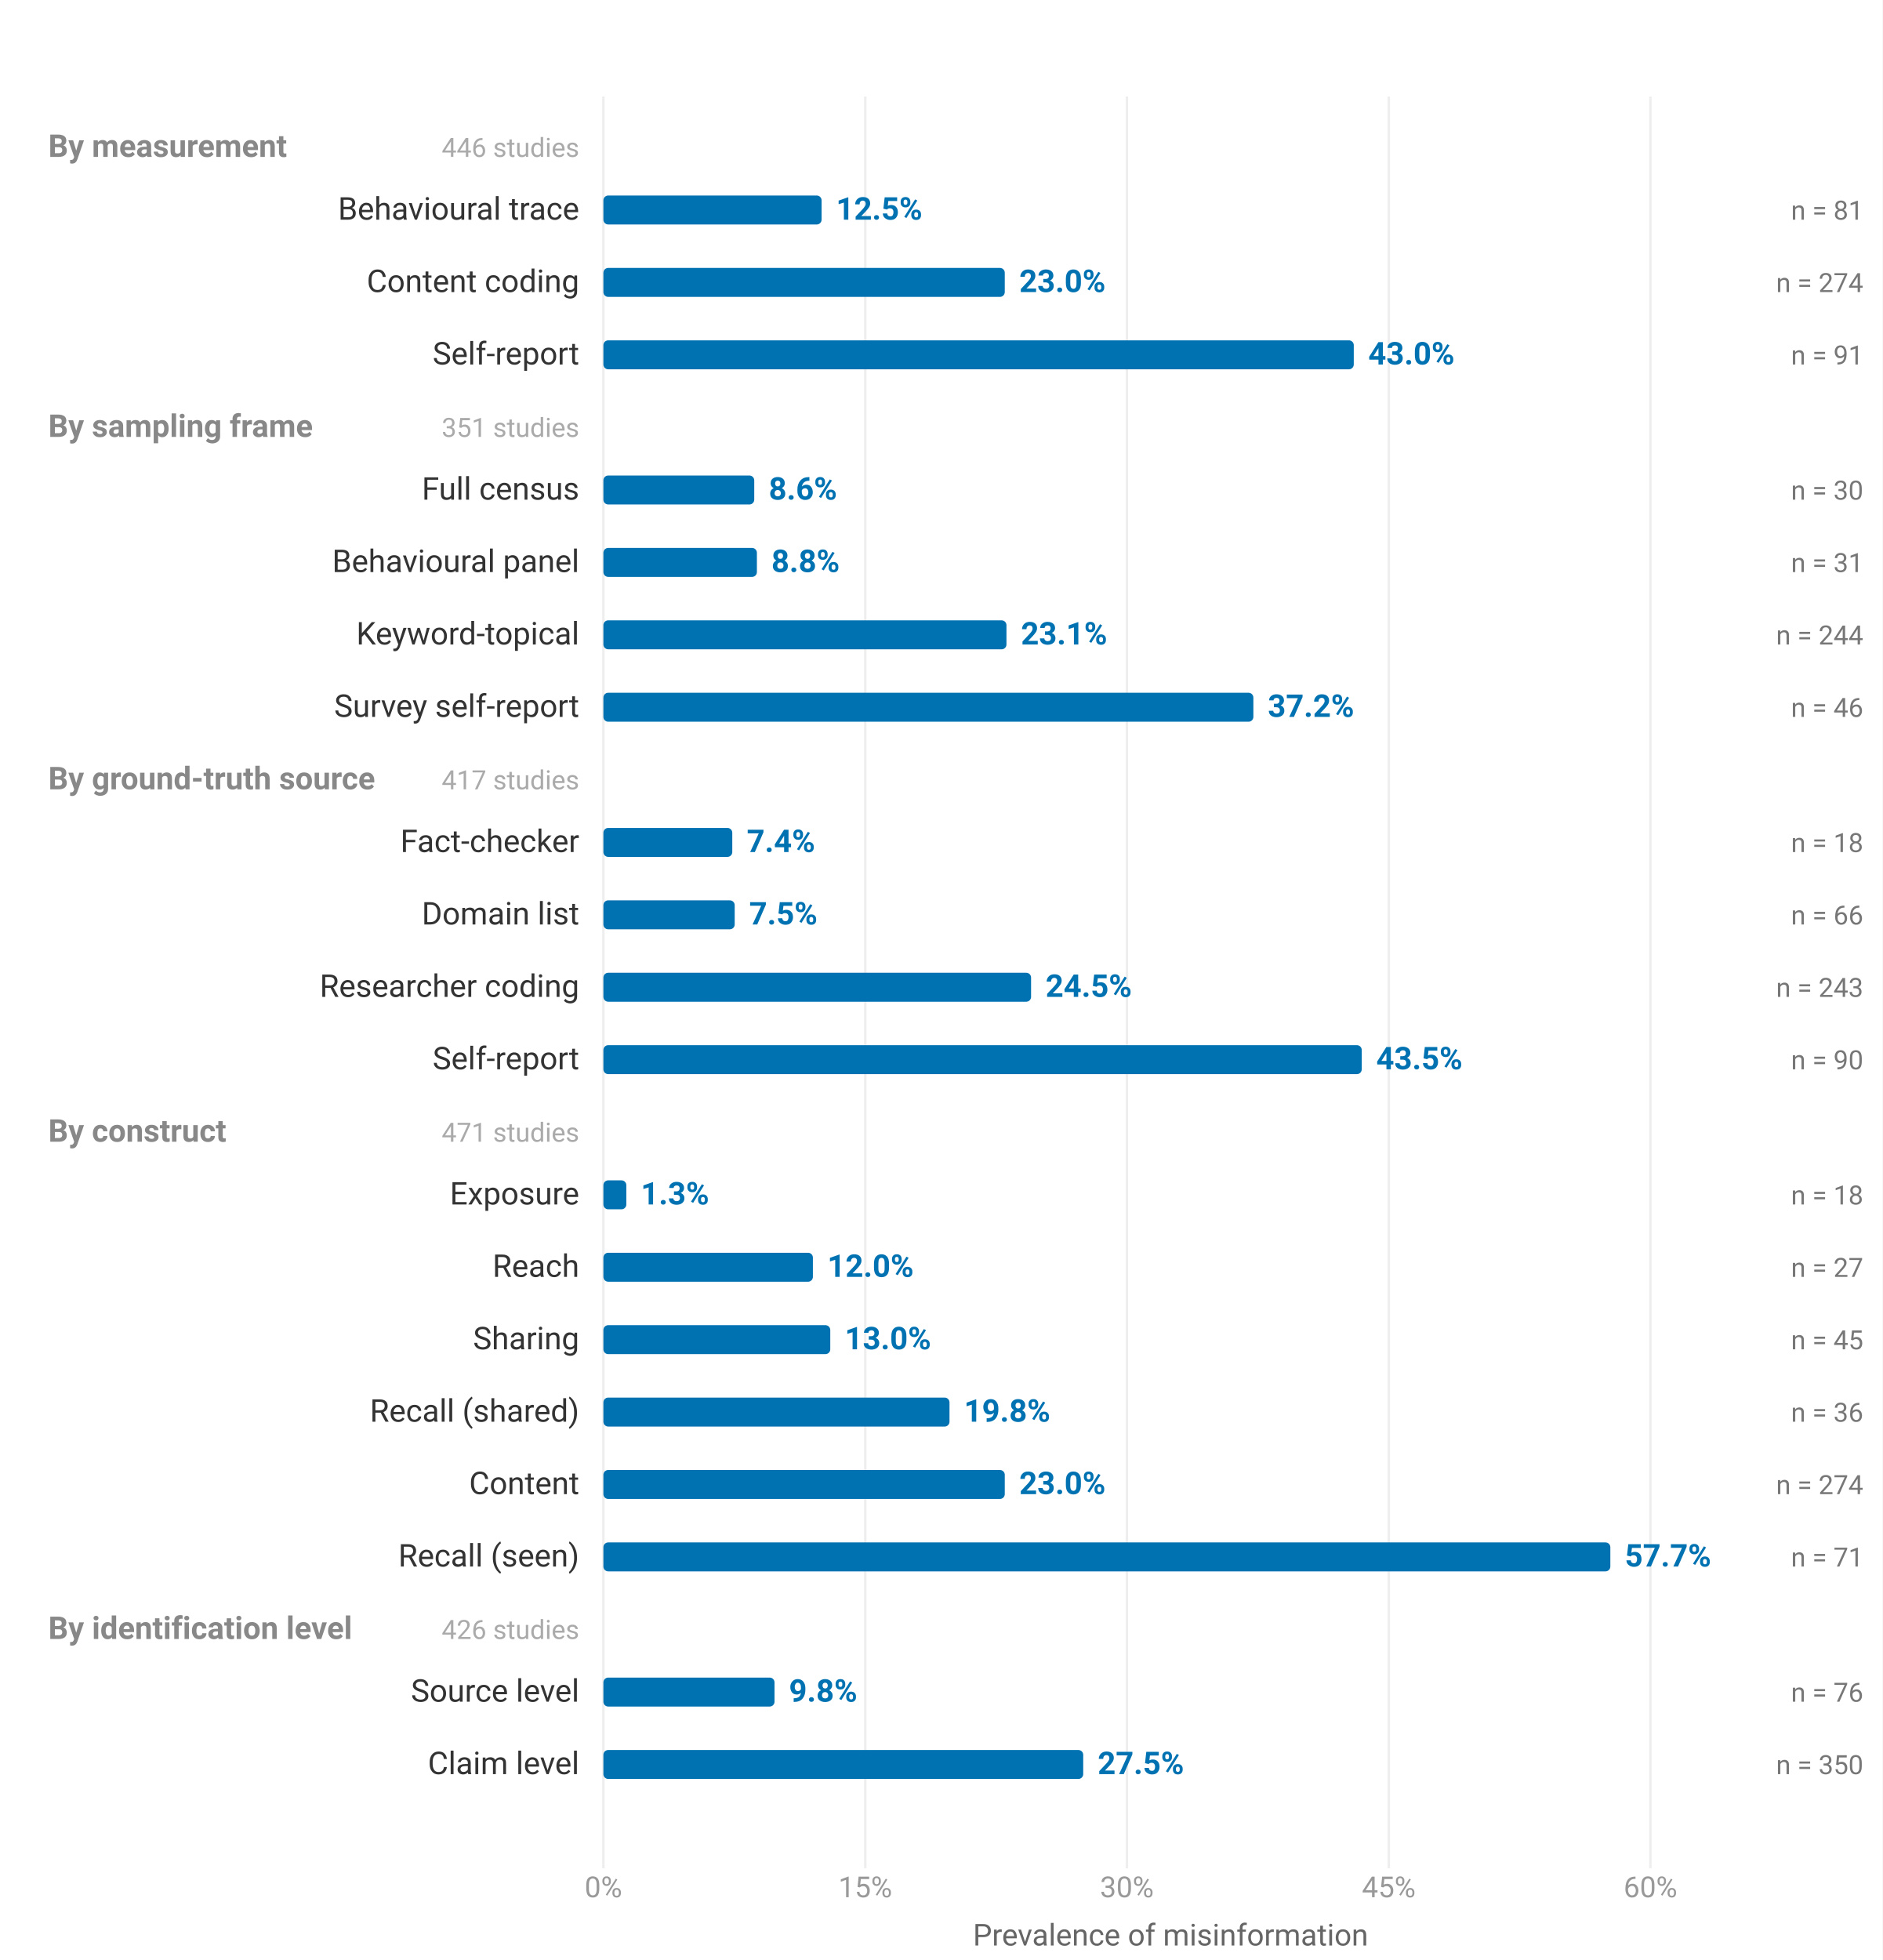
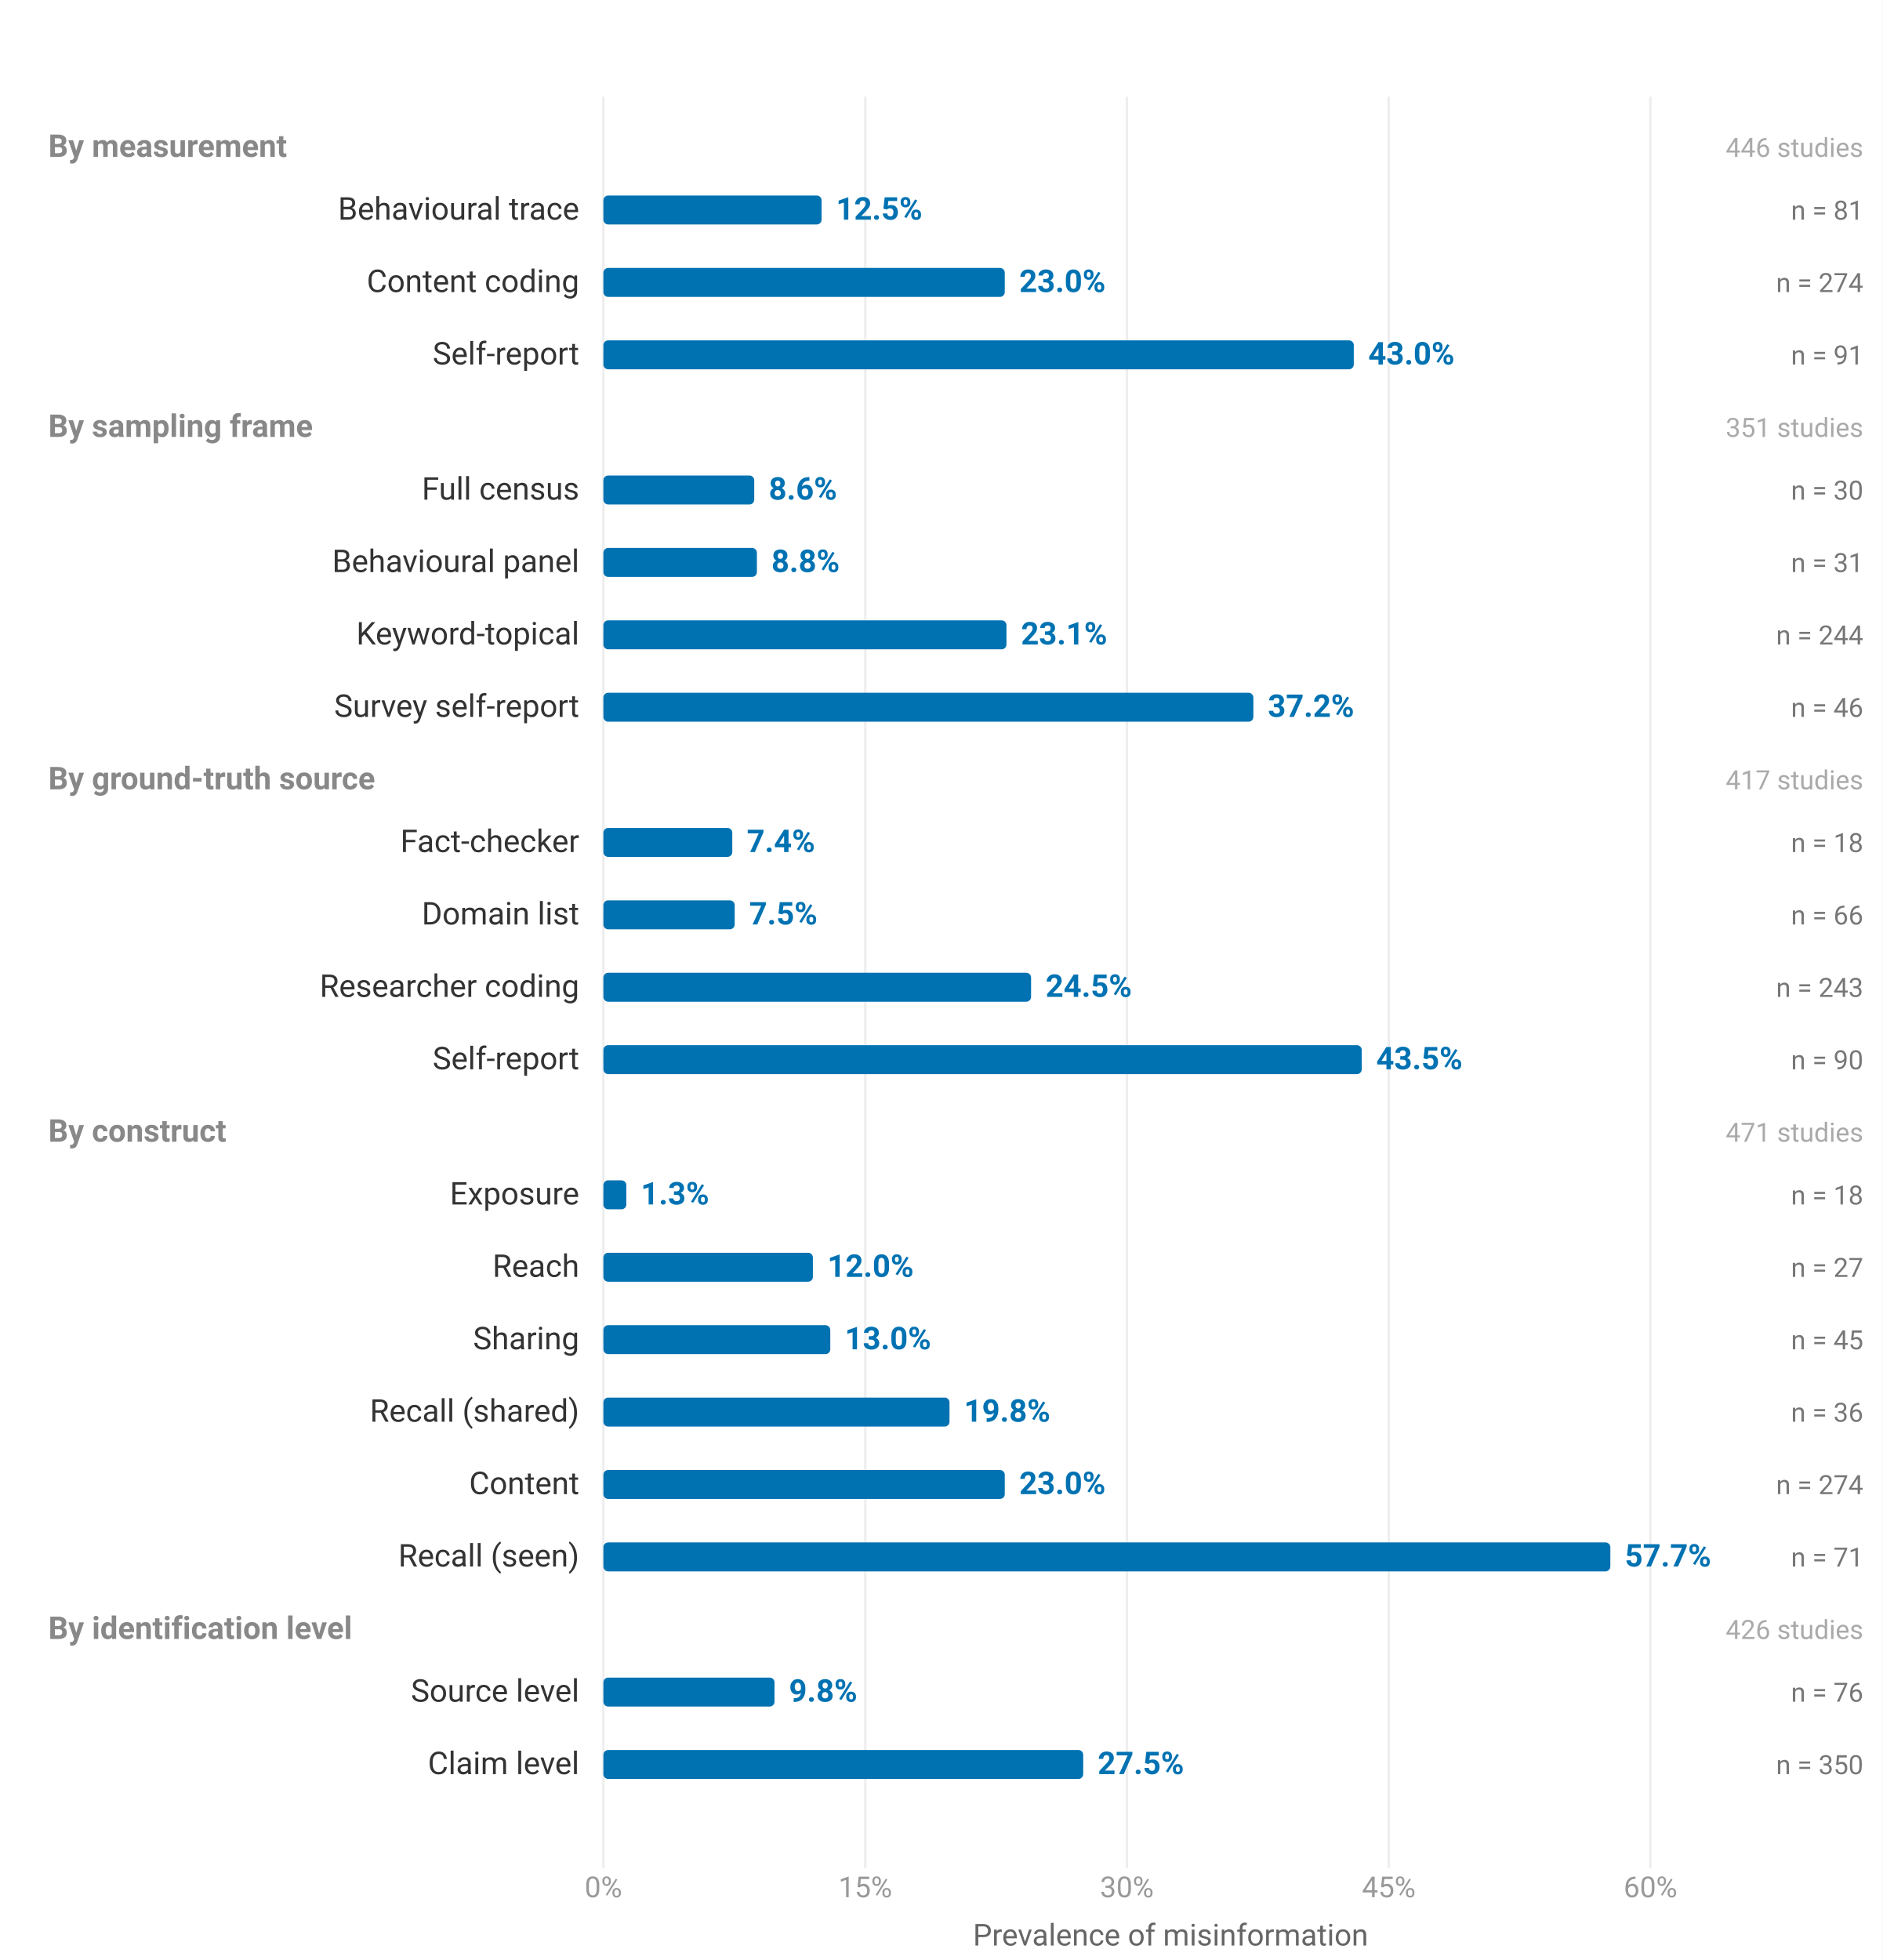
<svg xmlns="http://www.w3.org/2000/svg" viewBox="0 0 780 812" font-family="-apple-system,Segoe UI,Roboto,sans-serif">
  <rect x="0.0" y="0.0" width="780.0" height="812.0" rx="0" fill="#fff" />
  <line x1="250.0" y1="40.0" x2="250.0" y2="774.0" stroke="#eee" stroke-width="1" />
  <text x="250.0" y="786.0" font-size="12" text-anchor="middle" fill="#999" font-weight="normal">0%</text>
  <line x1="358.5" y1="40.0" x2="358.5" y2="774.0" stroke="#eee" stroke-width="1" />
  <text x="358.5" y="786.0" font-size="12" text-anchor="middle" fill="#999" font-weight="normal">15%</text>
  <line x1="466.9" y1="40.0" x2="466.9" y2="774.0" stroke="#eee" stroke-width="1" />
  <text x="466.9" y="786.0" font-size="12" text-anchor="middle" fill="#999" font-weight="normal">30%</text>
  <line x1="575.4" y1="40.0" x2="575.4" y2="774.0" stroke="#eee" stroke-width="1" />
  <text x="575.4" y="786.0" font-size="12" text-anchor="middle" fill="#999" font-weight="normal">45%</text>
  <line x1="683.8" y1="40.0" x2="683.8" y2="774.0" stroke="#eee" stroke-width="1" />
  <text x="683.8" y="786.0" font-size="12" text-anchor="middle" fill="#999" font-weight="normal">60%</text>
-   <text x="485.0" y="806.0" font-size="12.5" text-anchor="middle" fill="#666" font-weight="normal">Prevalence of misinformation</text>
  <text x="20.0" y="65.0" font-size="13" text-anchor="start" fill="#888" font-weight="bold">By measurement</text>
-   <text x="240.0" y="65.0" font-size="11" text-anchor="end" fill="#aaa" font-weight="normal">446 studies</text>
+   <text x="772.0" y="65.0" font-size="11" text-anchor="end" fill="#aaa" font-weight="normal">446 studies</text>
  <text x="240.0" y="91.0" font-size="13" text-anchor="end" fill="#333" font-weight="normal">Behavioural trace</text>
  <rect x="250.0" y="81.0" width="90.4" height="12.0" rx="2" fill="#0072B2" />
  <text x="346.4" y="91.0" font-size="13" text-anchor="start" fill="#0072B2" font-weight="bold">12.5%</text>
  <text x="772.0" y="91.0" font-size="11" text-anchor="end" fill="#777" font-weight="normal">n = 81</text>
  <text x="240.0" y="121.0" font-size="13" text-anchor="end" fill="#333" font-weight="normal">Content coding</text>
  <rect x="250.0" y="111.0" width="166.3" height="12.0" rx="2" fill="#0072B2" />
  <text x="422.3" y="121.0" font-size="13" text-anchor="start" fill="#0072B2" font-weight="bold">23.0%</text>
  <text x="772.0" y="121.0" font-size="11" text-anchor="end" fill="#777" font-weight="normal">n = 274</text>
  <text x="240.0" y="151.0" font-size="13" text-anchor="end" fill="#333" font-weight="normal">Self-report</text>
  <rect x="250.0" y="141.0" width="310.9" height="12.0" rx="2" fill="#0072B2" />
  <text x="566.9" y="151.0" font-size="13" text-anchor="start" fill="#0072B2" font-weight="bold">43.0%</text>
  <text x="772.0" y="151.0" font-size="11" text-anchor="end" fill="#777" font-weight="normal">n = 91</text>
  <text x="20.0" y="181.0" font-size="13" text-anchor="start" fill="#888" font-weight="bold">By sampling frame</text>
-   <text x="240.0" y="181.0" font-size="11" text-anchor="end" fill="#aaa" font-weight="normal">351 studies</text>
+   <text x="772.0" y="181.0" font-size="11" text-anchor="end" fill="#aaa" font-weight="normal">351 studies</text>
  <text x="240.0" y="207.0" font-size="13" text-anchor="end" fill="#333" font-weight="normal">Full census</text>
  <rect x="250.0" y="197.0" width="62.5" height="12.0" rx="2" fill="#0072B2" />
  <text x="318.5" y="207.0" font-size="13" text-anchor="start" fill="#0072B2" font-weight="bold">8.6%</text>
  <text x="772.0" y="207.0" font-size="11" text-anchor="end" fill="#777" font-weight="normal">n = 30</text>
  <text x="240.0" y="237.0" font-size="13" text-anchor="end" fill="#333" font-weight="normal">Behavioural panel</text>
  <rect x="250.0" y="227.0" width="63.6" height="12.0" rx="2" fill="#0072B2" />
  <text x="319.6" y="237.0" font-size="13" text-anchor="start" fill="#0072B2" font-weight="bold">8.8%</text>
  <text x="772.0" y="237.0" font-size="11" text-anchor="end" fill="#777" font-weight="normal">n = 31</text>
  <text x="240.0" y="267.0" font-size="13" text-anchor="end" fill="#333" font-weight="normal">Keyword-topical</text>
  <rect x="250.0" y="257.0" width="167.0" height="12.0" rx="2" fill="#0072B2" />
  <text x="423.0" y="267.0" font-size="13" text-anchor="start" fill="#0072B2" font-weight="bold">23.1%</text>
  <text x="772.0" y="267.0" font-size="11" text-anchor="end" fill="#777" font-weight="normal">n = 244</text>
  <text x="240.0" y="297.0" font-size="13" text-anchor="end" fill="#333" font-weight="normal">Survey self-report</text>
  <rect x="250.0" y="287.0" width="269.3" height="12.0" rx="2" fill="#0072B2" />
  <text x="525.3" y="297.0" font-size="13" text-anchor="start" fill="#0072B2" font-weight="bold">37.2%</text>
  <text x="772.0" y="297.0" font-size="11" text-anchor="end" fill="#777" font-weight="normal">n = 46</text>
  <text x="20.0" y="327.0" font-size="13" text-anchor="start" fill="#888" font-weight="bold">By ground-truth source</text>
-   <text x="240.0" y="327.0" font-size="11" text-anchor="end" fill="#aaa" font-weight="normal">417 studies</text>
+   <text x="772.0" y="327.0" font-size="11" text-anchor="end" fill="#aaa" font-weight="normal">417 studies</text>
  <text x="240.0" y="353.0" font-size="13" text-anchor="end" fill="#333" font-weight="normal">Fact-checker</text>
  <rect x="250.0" y="343.0" width="53.4" height="12.0" rx="2" fill="#0072B2" />
  <text x="309.4" y="353.0" font-size="13" text-anchor="start" fill="#0072B2" font-weight="bold">7.4%</text>
  <text x="772.0" y="353.0" font-size="11" text-anchor="end" fill="#777" font-weight="normal">n = 18</text>
  <text x="240.0" y="383.0" font-size="13" text-anchor="end" fill="#333" font-weight="normal">Domain list</text>
  <rect x="250.0" y="373.0" width="54.4" height="12.0" rx="2" fill="#0072B2" />
  <text x="310.4" y="383.0" font-size="13" text-anchor="start" fill="#0072B2" font-weight="bold">7.5%</text>
  <text x="772.0" y="383.0" font-size="11" text-anchor="end" fill="#777" font-weight="normal">n = 66</text>
  <text x="240.0" y="413.0" font-size="13" text-anchor="end" fill="#333" font-weight="normal">Researcher coding</text>
  <rect x="250.0" y="403.0" width="177.2" height="12.0" rx="2" fill="#0072B2" />
  <text x="433.2" y="413.0" font-size="13" text-anchor="start" fill="#0072B2" font-weight="bold">24.5%</text>
  <text x="772.0" y="413.0" font-size="11" text-anchor="end" fill="#777" font-weight="normal">n = 243</text>
  <text x="240.0" y="443.0" font-size="13" text-anchor="end" fill="#333" font-weight="normal">Self-report</text>
  <rect x="250.0" y="433.0" width="314.2" height="12.0" rx="2" fill="#0072B2" />
  <text x="570.2" y="443.0" font-size="13" text-anchor="start" fill="#0072B2" font-weight="bold">43.5%</text>
  <text x="772.0" y="443.0" font-size="11" text-anchor="end" fill="#777" font-weight="normal">n = 90</text>
  <text x="20.0" y="473.0" font-size="13" text-anchor="start" fill="#888" font-weight="bold">By construct</text>
-   <text x="240.0" y="473.0" font-size="11" text-anchor="end" fill="#aaa" font-weight="normal">471 studies</text>
+   <text x="772.0" y="473.0" font-size="11" text-anchor="end" fill="#aaa" font-weight="normal">471 studies</text>
  <text x="240.0" y="499.0" font-size="13" text-anchor="end" fill="#333" font-weight="normal">Exposure</text>
  <rect x="250.0" y="489.0" width="9.5" height="12.0" rx="2" fill="#0072B2" />
  <text x="265.5" y="499.0" font-size="13" text-anchor="start" fill="#0072B2" font-weight="bold">1.3%</text>
  <text x="772.0" y="499.0" font-size="11" text-anchor="end" fill="#777" font-weight="normal">n = 18</text>
  <text x="240.0" y="529.0" font-size="13" text-anchor="end" fill="#333" font-weight="normal">Reach</text>
  <rect x="250.0" y="519.0" width="86.8" height="12.0" rx="2" fill="#0072B2" />
  <text x="342.8" y="529.0" font-size="13" text-anchor="start" fill="#0072B2" font-weight="bold">12.0%</text>
  <text x="772.0" y="529.0" font-size="11" text-anchor="end" fill="#777" font-weight="normal">n = 27</text>
  <text x="240.0" y="559.0" font-size="13" text-anchor="end" fill="#333" font-weight="normal">Sharing</text>
  <rect x="250.0" y="549.0" width="94.0" height="12.0" rx="2" fill="#0072B2" />
  <text x="350.0" y="559.0" font-size="13" text-anchor="start" fill="#0072B2" font-weight="bold">13.0%</text>
  <text x="772.0" y="559.0" font-size="11" text-anchor="end" fill="#777" font-weight="normal">n = 45</text>
  <text x="240.0" y="589.0" font-size="13" text-anchor="end" fill="#333" font-weight="normal">Recall (shared)</text>
  <rect x="250.0" y="579.0" width="143.4" height="12.0" rx="2" fill="#0072B2" />
  <text x="399.4" y="589.0" font-size="13" text-anchor="start" fill="#0072B2" font-weight="bold">19.8%</text>
  <text x="772.0" y="589.0" font-size="11" text-anchor="end" fill="#777" font-weight="normal">n = 36</text>
  <text x="240.0" y="619.0" font-size="13" text-anchor="end" fill="#333" font-weight="normal">Content</text>
  <rect x="250.0" y="609.0" width="166.3" height="12.0" rx="2" fill="#0072B2" />
  <text x="422.3" y="619.0" font-size="13" text-anchor="start" fill="#0072B2" font-weight="bold">23.0%</text>
  <text x="772.0" y="619.0" font-size="11" text-anchor="end" fill="#777" font-weight="normal">n = 274</text>
  <text x="240.0" y="649.0" font-size="13" text-anchor="end" fill="#333" font-weight="normal">Recall (seen)</text>
  <rect x="250.0" y="639.0" width="417.2" height="12.0" rx="2" fill="#0072B2" />
  <text x="673.2" y="649.0" font-size="13" text-anchor="start" fill="#0072B2" font-weight="bold">57.7%</text>
  <text x="772.0" y="649.0" font-size="11" text-anchor="end" fill="#777" font-weight="normal">n = 71</text>
  <text x="20.0" y="679.0" font-size="13" text-anchor="start" fill="#888" font-weight="bold">By identification level</text>
-   <text x="240.0" y="679.0" font-size="11" text-anchor="end" fill="#aaa" font-weight="normal">426 studies</text>
+   <text x="772.0" y="679.0" font-size="11" text-anchor="end" fill="#aaa" font-weight="normal">426 studies</text>
  <text x="240.0" y="705.0" font-size="13" text-anchor="end" fill="#333" font-weight="normal">Source level</text>
  <rect x="250.0" y="695.0" width="70.9" height="12.0" rx="2" fill="#0072B2" />
  <text x="326.9" y="705.0" font-size="13" text-anchor="start" fill="#0072B2" font-weight="bold">9.8%</text>
  <text x="772.0" y="705.0" font-size="11" text-anchor="end" fill="#777" font-weight="normal">n = 76</text>
  <text x="240.0" y="735.0" font-size="13" text-anchor="end" fill="#333" font-weight="normal">Claim level</text>
  <rect x="250.0" y="725.0" width="198.8" height="12.0" rx="2" fill="#0072B2" />
  <text x="454.8" y="735.0" font-size="13" text-anchor="start" fill="#0072B2" font-weight="bold">27.5%</text>
  <text x="772.0" y="735.0" font-size="11" text-anchor="end" fill="#777" font-weight="normal">n = 350</text>
+   <text x="485.0" y="806" font-size="12.5" text-anchor="middle" fill="#666">Prevalence of misinformation</text>
</svg>
